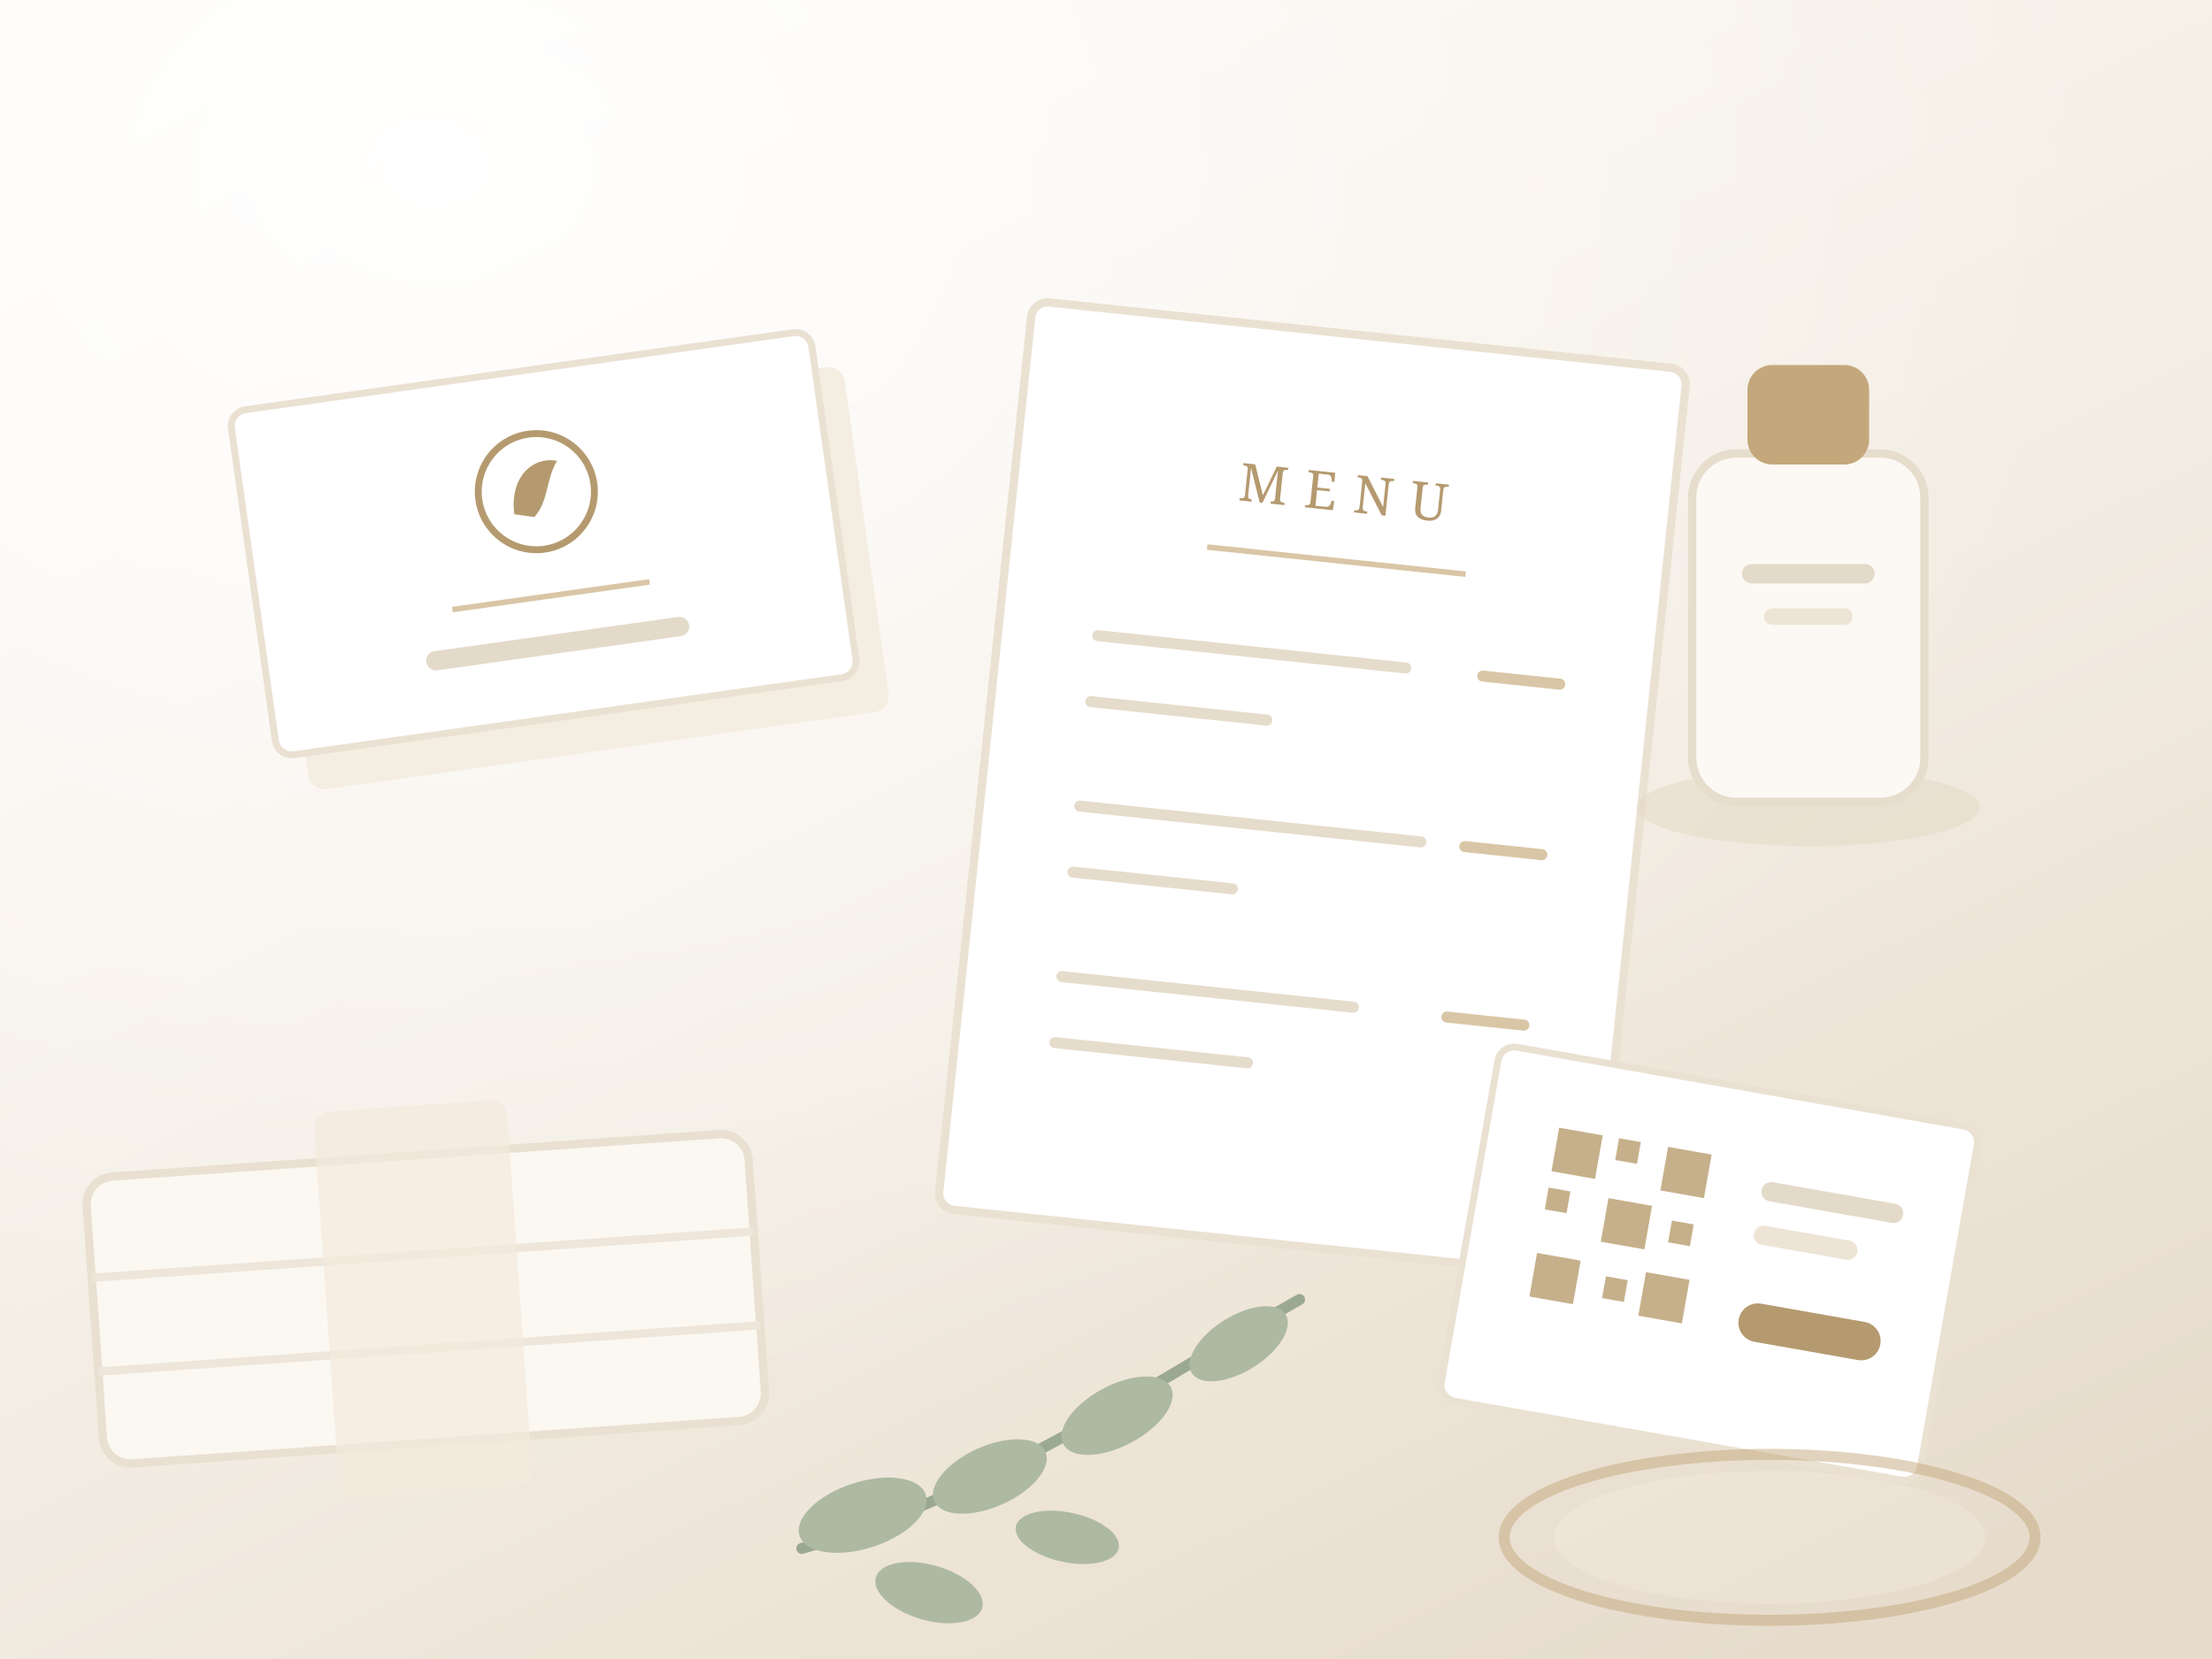
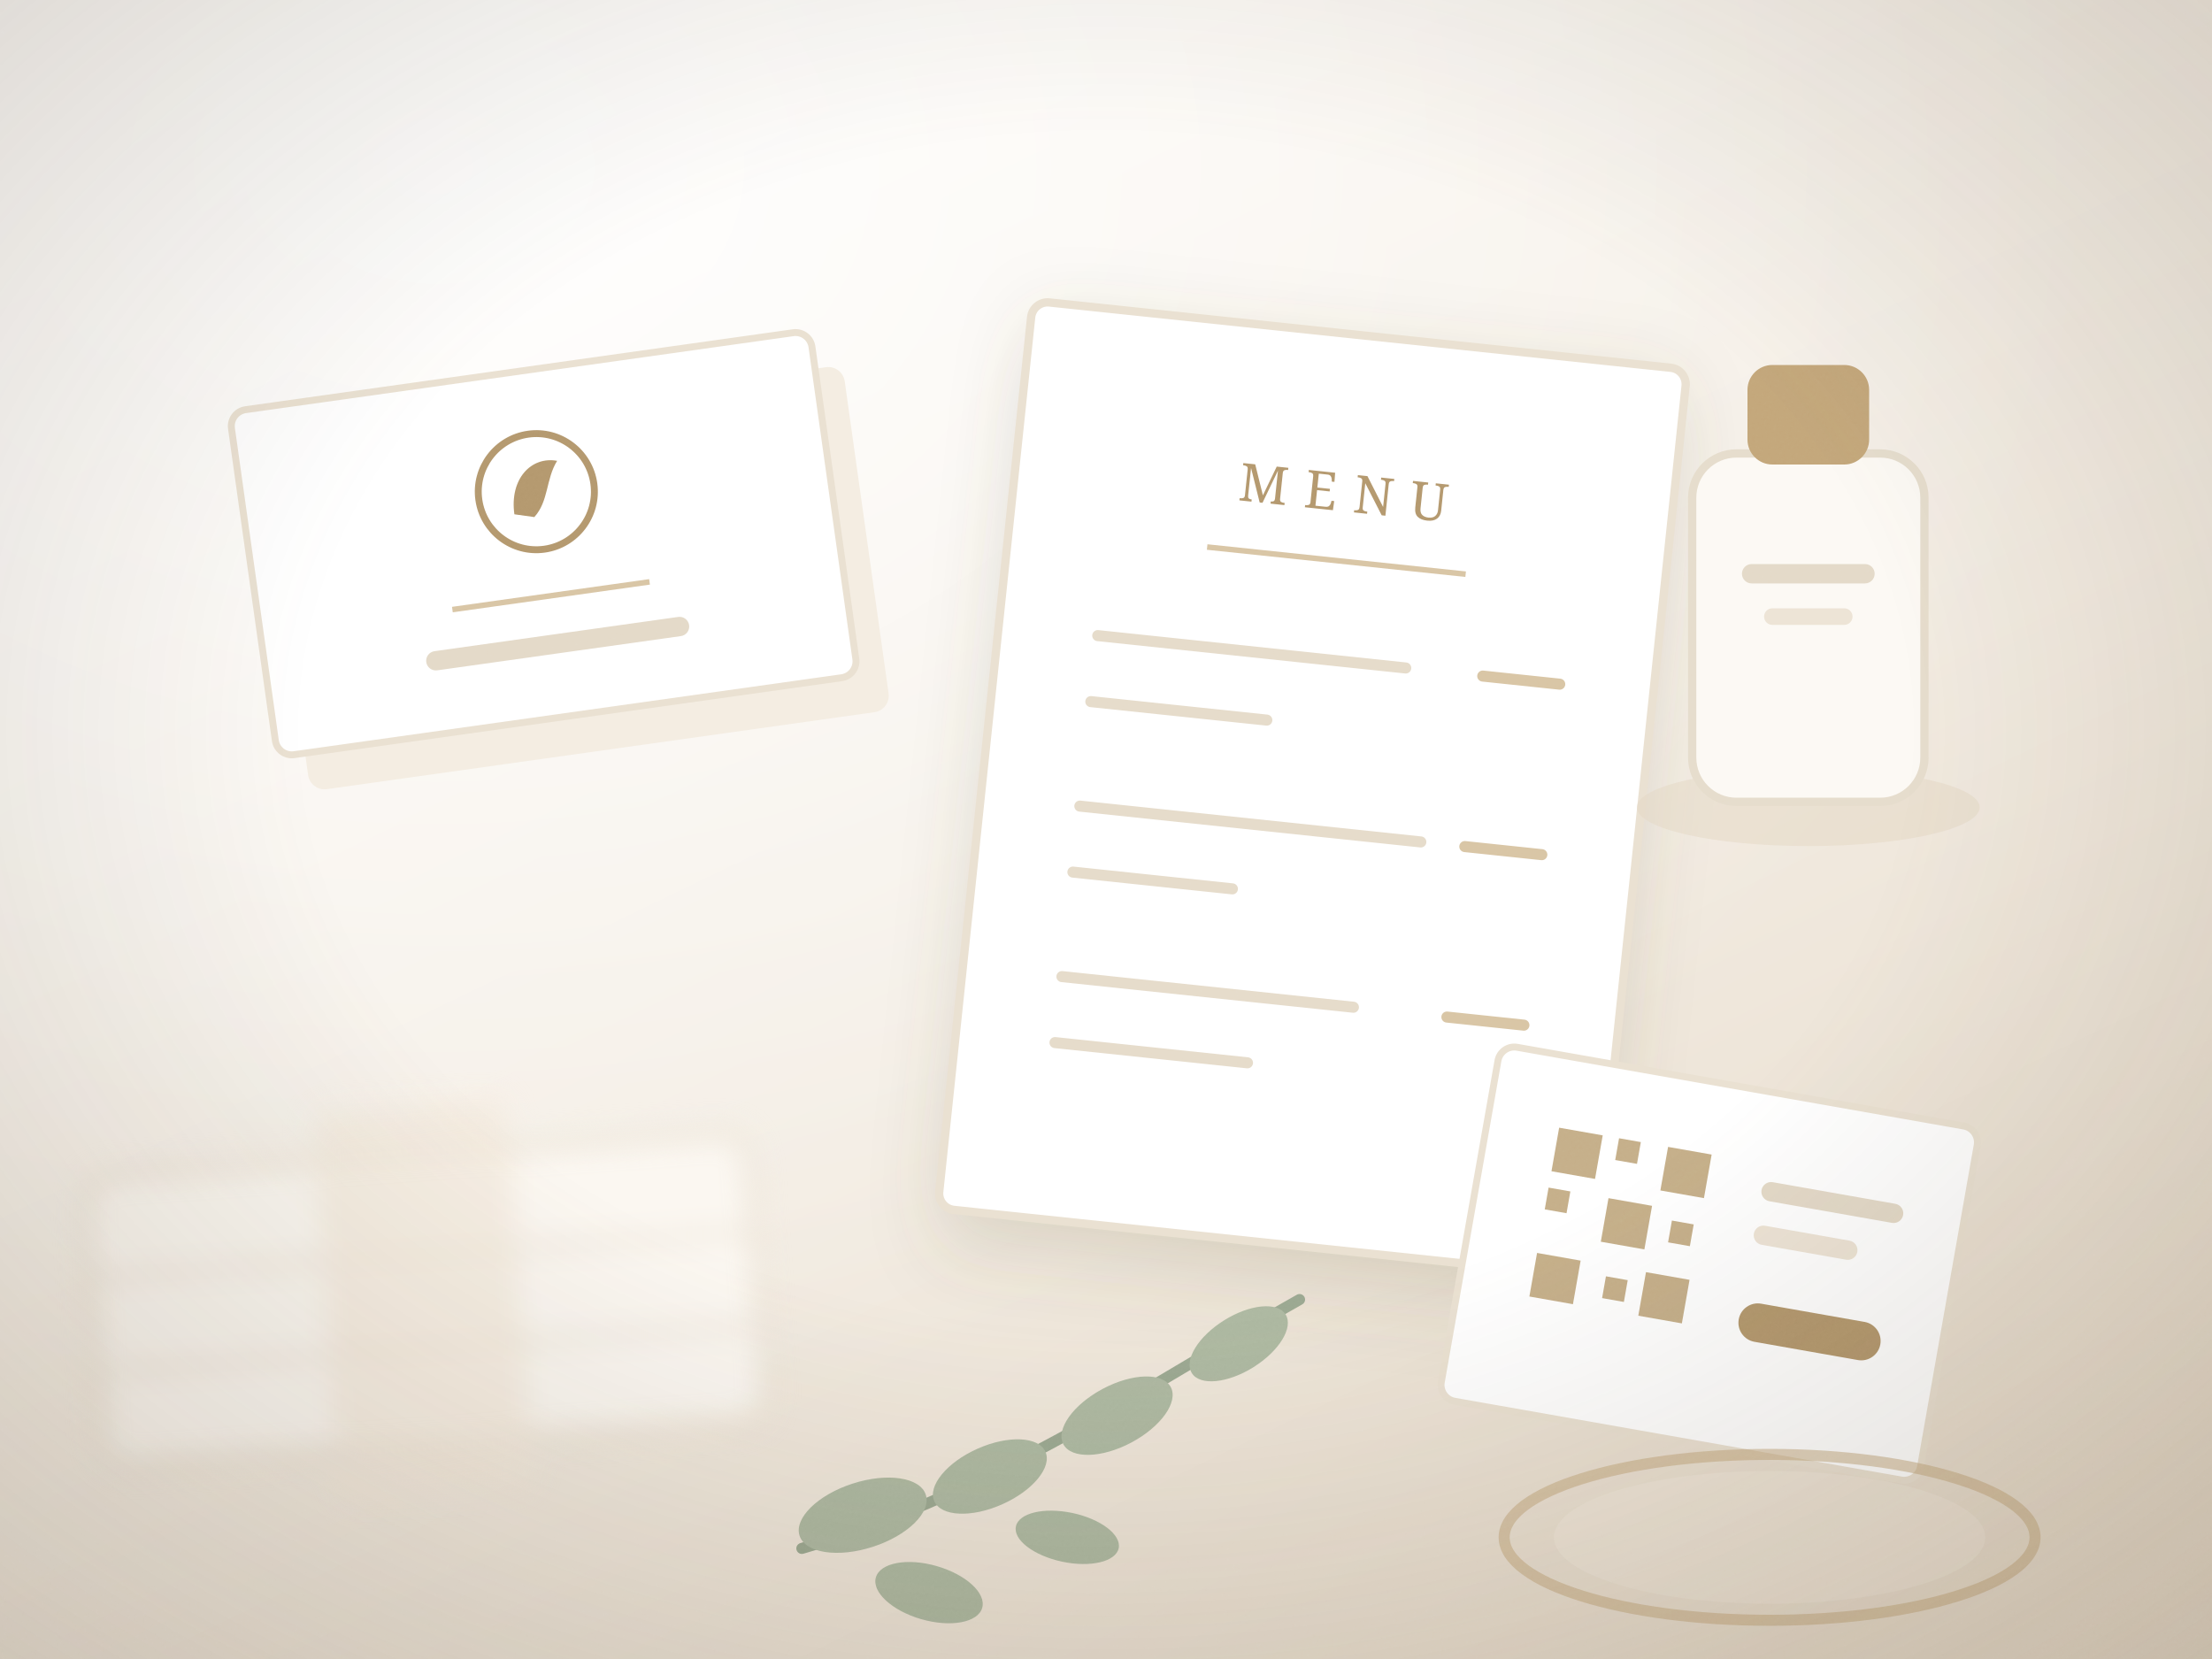
<svg xmlns="http://www.w3.org/2000/svg" viewBox="0 0 800 600" width="800" height="600" role="img" aria-label="ロゴ入りの名刺・メニュー表・ショップカードなどを並べたフラットレイ">
  <defs>
    <linearGradient id="g3" x1="0.15" y1="0" x2="0.8" y2="1">
      <stop offset="0" stop-color="#FCF9F4" />
      <stop offset="0.6" stop-color="#F2EBE1" />
      <stop offset="1" stop-color="#E7DCCC" />
    </linearGradient>
    <radialGradient id="s3" cx="0.2" cy="0.1" r="0.75">
      <stop offset="0" stop-color="#fff" stop-opacity=".92" />
      <stop offset="1" stop-color="#fff" stop-opacity="0" />
    </radialGradient>
+     <filter id="bgblur" x="-12%" y="-12%" width="124%" height="124%" color-interpolation-filters="sRGB">
+       <feGaussianBlur stdDeviation="5" />
+     </filter>
+     <filter id="grain" x="0%" y="0%" width="100%" height="100%" color-interpolation-filters="sRGB">
+       <feTurbulence type="fractalNoise" baseFrequency="0.9" numOctaves="4" stitchTiles="stitch" />
+       <feColorMatrix type="saturate" values="0" />
+     </filter>
+     <filter id="softshadow" x="-30%" y="-30%" width="160%" height="160%" color-interpolation-filters="sRGB">
+       <feDropShadow dx="0" dy="10" stdDeviation="14" flood-color="#6B5942" flood-opacity="0.18" />
+     </filter>
+     <radialGradient id="vig" cx="0.5" cy="0.44" r="0.78">
+       <stop offset="0.46" stop-color="#4A3B28" stop-opacity="0" />
+       <stop offset="1" stop-color="#5A4830" stop-opacity="0.24" />
+     </radialGradient>
  </defs>
  <rect width="800" height="600" fill="url(#g3)" />
  <rect width="800" height="600" fill="url(#s3)" />
-   <g transform="rotate(-4 150 470)">
-     <rect x="34" y="418" width="240" height="104" rx="10" fill="#FBF7F1" />
-     <rect x="34" y="418" width="240" height="104" rx="10" fill="none" stroke="#E9E0D2" stroke-width="3" />
-     <line x1="34" y1="454" x2="274" y2="454" stroke="#EEE6DA" stroke-width="3" />
-     <line x1="34" y1="488" x2="274" y2="488" stroke="#EEE6DA" stroke-width="3" />
-     <rect x="118" y="400" width="70" height="140" rx="6" fill="#F3EADD" opacity=".7" />
+   <g filter="url(#bgblur)">
+     <g transform="rotate(-4 150 470)">
+       <rect x="34" y="418" width="240" height="104" rx="10" fill="#FBF7F1" />
+       <rect x="34" y="418" width="240" height="104" rx="10" fill="none" stroke="#E9E0D2" stroke-width="3" />
+       <line x1="34" y1="454" x2="274" y2="454" stroke="#EEE6DA" stroke-width="3" />
+       <line x1="34" y1="488" x2="274" y2="488" stroke="#EEE6DA" stroke-width="3" />
+       <rect x="118" y="400" width="70" height="140" rx="6" fill="#F3EADD" opacity=".7" />
+     </g>
  </g>
  <g transform="rotate(6 470 320)">
-     <rect x="352" y="120" width="238" height="330" rx="6" fill="#FFFFFF" />
+     <rect x="352" y="120" width="238" height="330" rx="6" fill="#FFFFFF" filter="url(#softshadow)" />
    <rect x="352" y="120" width="238" height="330" rx="6" fill="none" stroke="#EAE1D2" stroke-width="3" />
    <text x="471" y="184" font-family="Georgia,serif" font-size="19" letter-spacing="6" fill="#B59A70" text-anchor="middle">MENU</text>
    <line x1="424" y1="202" x2="518" y2="202" stroke="#D9C6A6" stroke-width="2" />
    <g stroke="#E6DCCB" stroke-width="4" stroke-linecap="round">
      <line x1="388" y1="238" x2="500" y2="238" />
      <line x1="388" y1="262" x2="452" y2="262" />
      <line x1="388" y1="300" x2="512" y2="300" />
      <line x1="388" y1="324" x2="446" y2="324" />
      <line x1="388" y1="362" x2="494" y2="362" />
      <line x1="388" y1="386" x2="458" y2="386" />
    </g>
    <g stroke="#D9C6A6" stroke-width="4" stroke-linecap="round">
      <line x1="528" y1="238" x2="556" y2="238" />
      <line x1="528" y1="300" x2="556" y2="300" />
      <line x1="528" y1="362" x2="556" y2="362" />
    </g>
  </g>
  <g transform="rotate(-8 210 220)">
    <rect x="104" y="146" width="212" height="126" rx="6" fill="#F4EDE2" />
    <rect x="94" y="132" width="212" height="126" rx="6" fill="#FFFFFF" />
    <rect x="94" y="132" width="212" height="126" rx="6" fill="none" stroke="#EAE1D2" stroke-width="2.5" />
    <g transform="translate(200 176)">
      <circle r="21" fill="none" stroke="#B59A70" stroke-width="2.5" />
      <path d="M-9 7 C-9 -6 0 -13 9 -10 C4 -4 4 4 -2 9 Z" fill="#B59A70" />
    </g>
    <line x1="164" y1="214" x2="236" y2="214" stroke="#D9C6A6" stroke-width="2" />
    <rect x="152" y="228" width="96" height="7" rx="3.5" fill="#E4DAC9" />
  </g>
  <g transform="rotate(10 618 458)">
    <rect x="530" y="392" width="176" height="130" rx="6" fill="#FFFFFF" />
    <rect x="530" y="392" width="176" height="130" rx="6" fill="none" stroke="#EAE1D2" stroke-width="2.5" />
    <g fill="#C6B08B">
      <rect x="556" y="418" width="16" height="16" />
      <rect x="578" y="418" width="8" height="8" />
      <rect x="596" y="418" width="16" height="16" />
      <rect x="556" y="440" width="8" height="8" />
      <rect x="578" y="440" width="16" height="16" />
      <rect x="602" y="444" width="8" height="8" />
      <rect x="556" y="464" width="16" height="16" />
      <rect x="582" y="468" width="8" height="8" />
      <rect x="596" y="464" width="16" height="16" />
    </g>
    <rect x="632" y="424" width="52" height="7" rx="3.5" fill="#E4DAC9" />
    <rect x="632" y="440" width="38" height="7" rx="3.5" fill="#EDE4D6" />
    <rect x="632" y="468" width="52" height="14" rx="7" fill="#B59A70" />
  </g>
  <g>
    <ellipse cx="654" cy="292" rx="62" ry="14" fill="#E4D7C4" opacity=".5" />
    <rect x="612" y="164" width="84" height="126" rx="16" fill="#FCF9F4" stroke="#E6DDCD" stroke-width="3" />
    <rect x="632" y="132" width="44" height="36" rx="9" fill="#C4A87C" />
    <rect x="630" y="204" width="48" height="7" rx="3.5" fill="#E4DAC9" />
    <rect x="638" y="220" width="32" height="6" rx="3" fill="#EDE4D6" />
  </g>
  <g stroke="#9CA992" stroke-width="4" fill="none" stroke-linecap="round">
    <path d="M290 560 C360 540 420 498 470 470" />
  </g>
  <g fill="#AEB9A2">
    <ellipse cx="312" cy="548" rx="24" ry="12" transform="rotate(-18 312 548)" />
    <ellipse cx="358" cy="534" rx="22" ry="11" transform="rotate(-24 358 534)" />
    <ellipse cx="404" cy="512" rx="22" ry="11" transform="rotate(-28 404 512)" />
    <ellipse cx="448" cy="486" rx="20" ry="10" transform="rotate(-32 448 486)" />
    <ellipse cx="336" cy="576" rx="20" ry="10" transform="rotate(16 336 576)" />
    <ellipse cx="386" cy="556" rx="19" ry="9" transform="rotate(12 386 556)" />
  </g>
  <g opacity=".5">
    <ellipse cx="640" cy="556" rx="96" ry="30" fill="none" stroke="#C4A87C" stroke-width="4" />
    <ellipse cx="640" cy="556" rx="78" ry="24" fill="#F6F0E5" opacity=".55" />
  </g>
+   <rect width="800" height="600" fill="url(#vig)" />
+   <rect width="800" height="600" filter="url(#grain)" opacity="0.05" style="mix-blend-mode:overlay" />
</svg>
